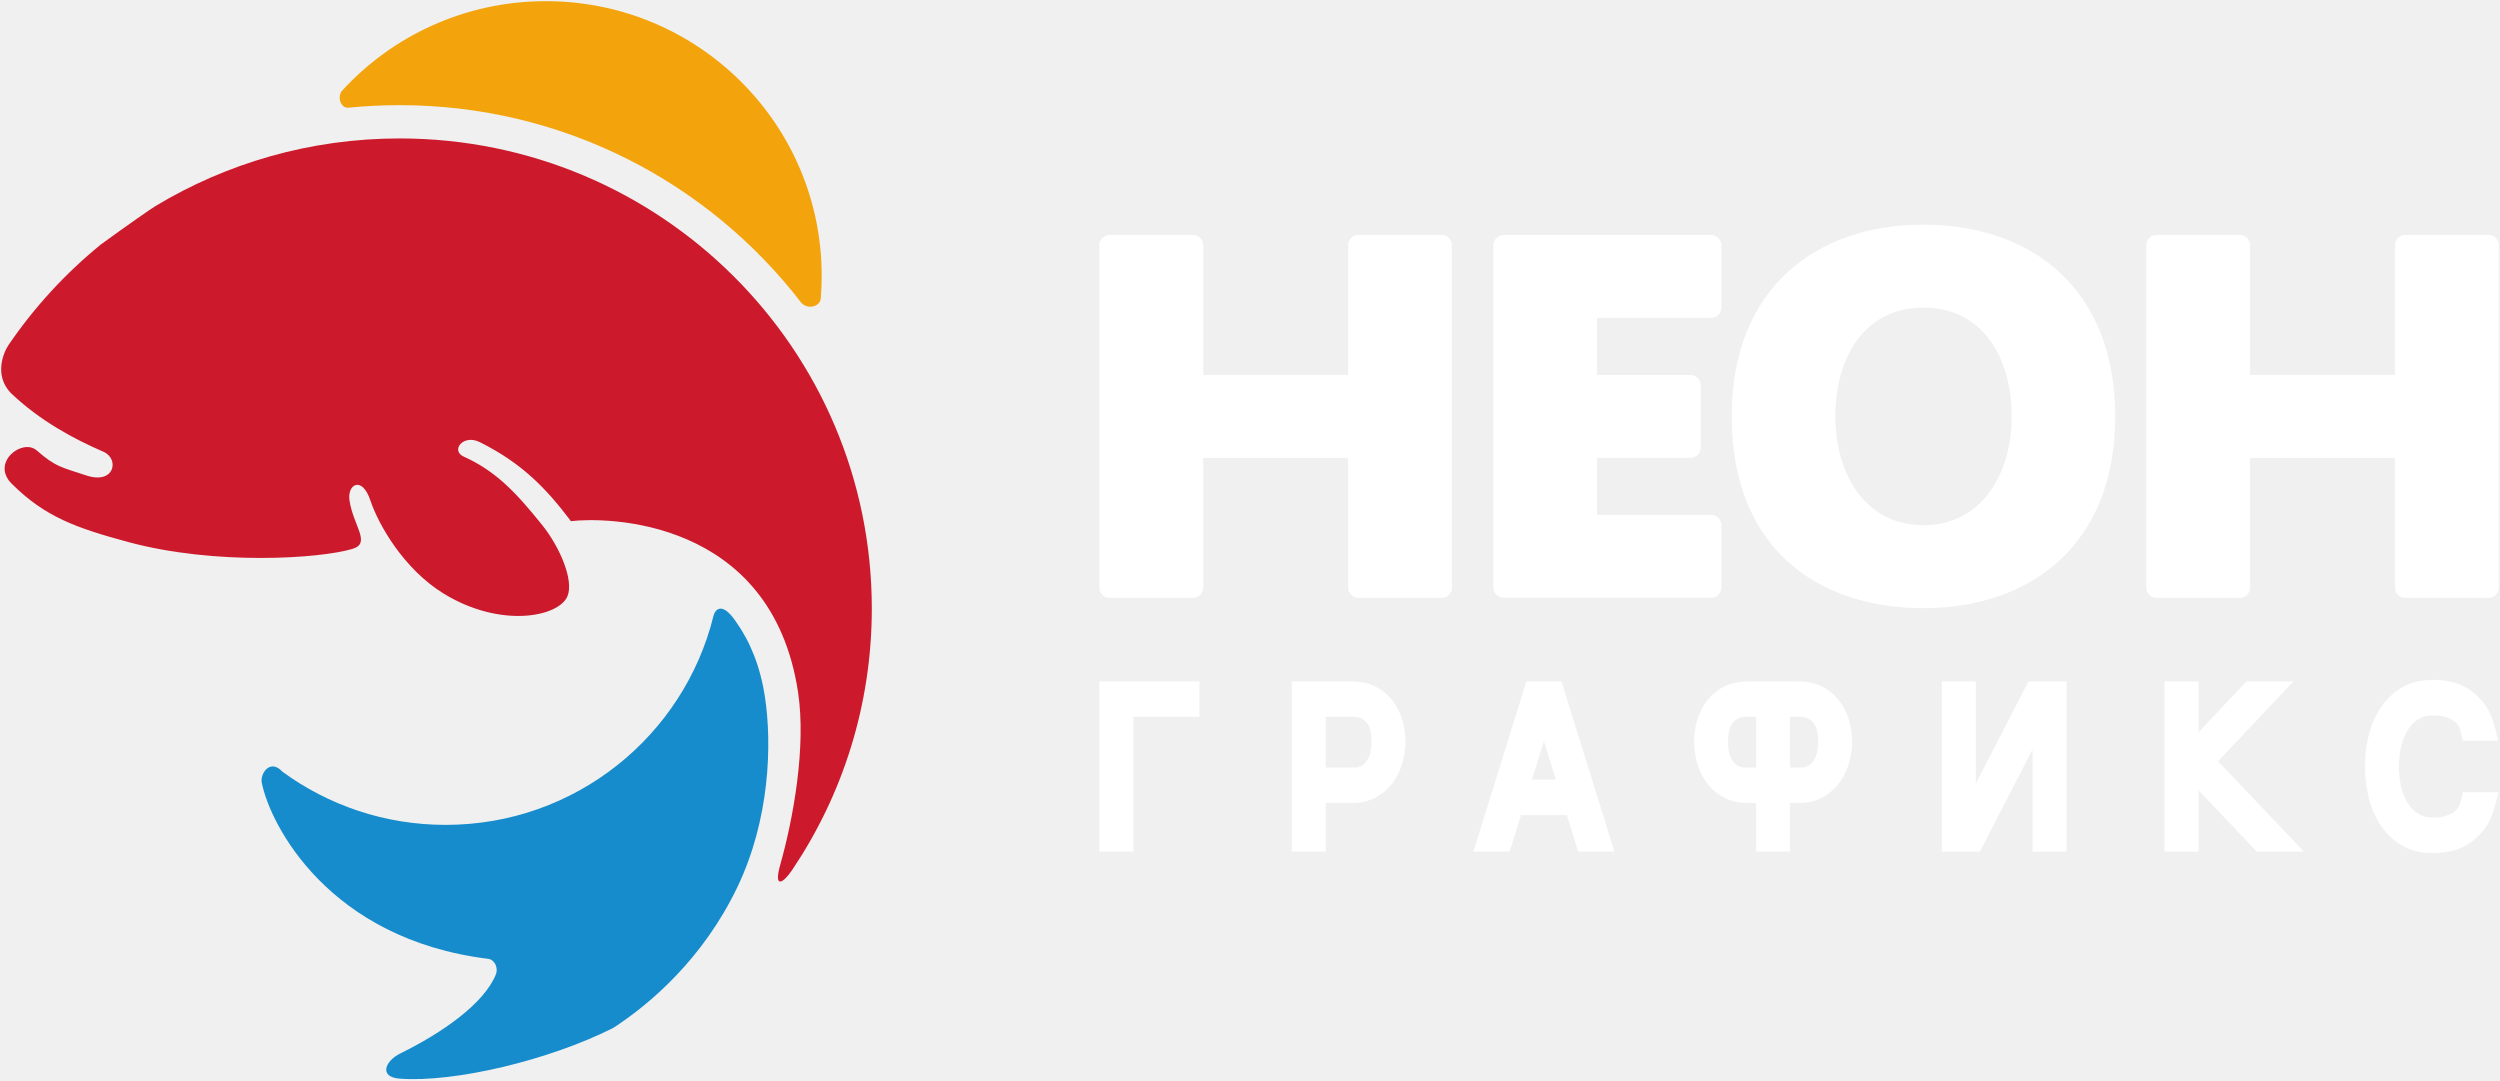
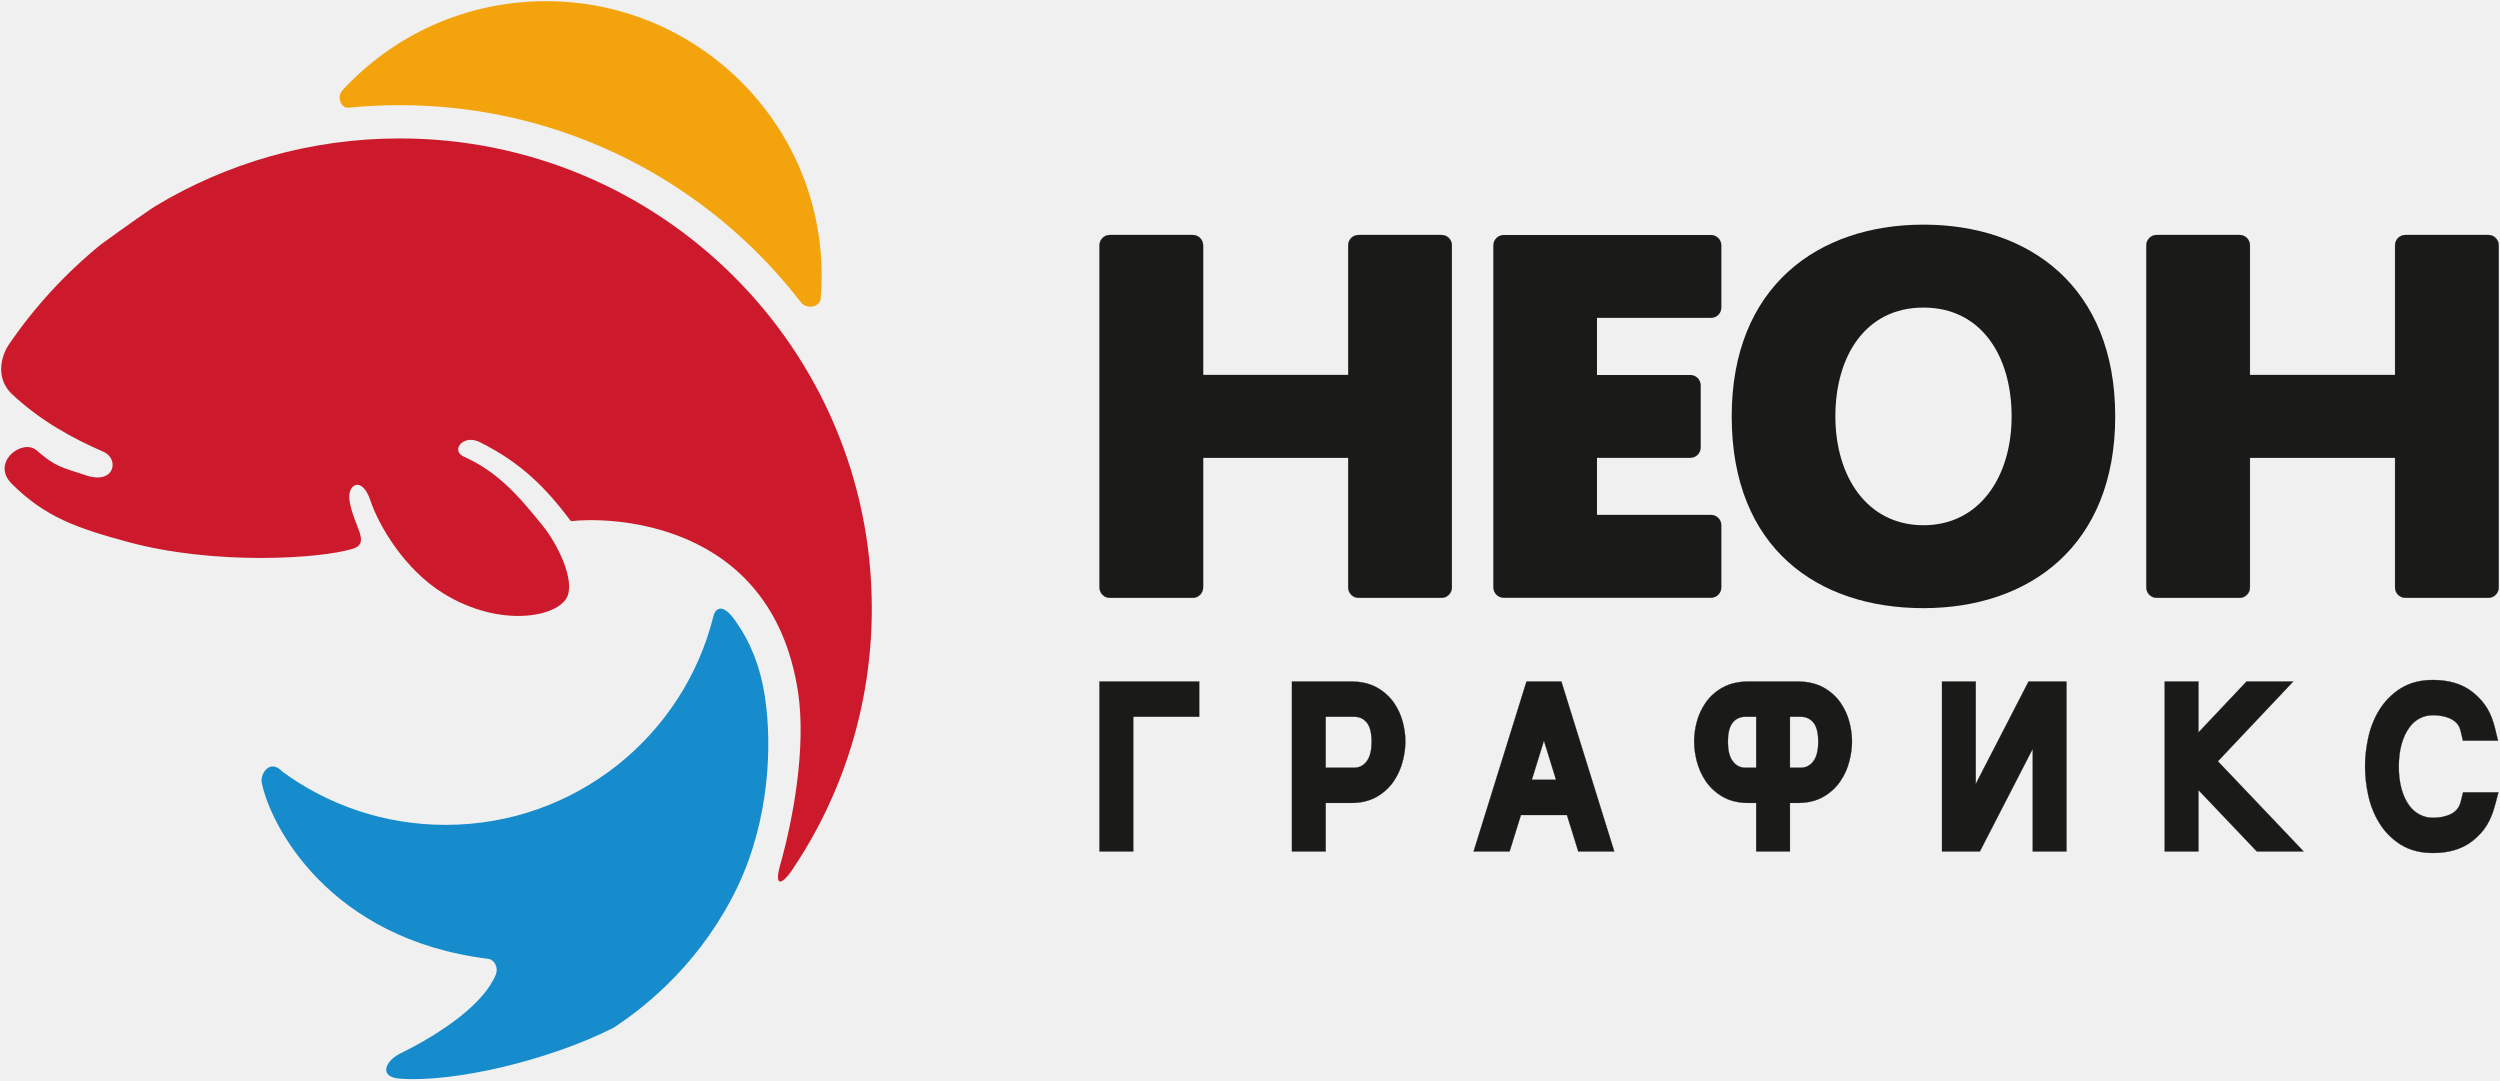
<svg xmlns="http://www.w3.org/2000/svg" version="1.1" width="2145.051" height="926.921" viewBox="0 0 2145.051 926.921">
  <g>
    <path transform="matrix(1,0,0,-1,1,925.9208)" d="M630.442 392.549C617.96 410.929 612.28 402.069 611.211 397.576 585.875 294.562 492.562 218.162 381.314 218.162 328.883 218.162 280.447 235.138 241.25 263.854 230.77 275.268 222.028 262.069 223.586 254.424 230.77 218.162 280.945 119.985 418.137 103.191 422.693 102.629 426.996 96.27 424.378 89.648 414.205 64.683 378.379 39.69 342.489 22.053 329.626 15.776 323.638 1.835 341.864 .431 388.488-3.166 470.224 16.156 525.273 43.993 556.914 64.593 602.225 103.227 631.747 164.889 659.466 222.846 661.523 287.098 655.345 327.798 651.413 354.077 642.608 375.446 630.442 392.549" fill="#168ccd" />
    <path transform="matrix(1,0,0,-1,1,925.9208)" d="M341.864 807.141C265.156 807.141 193.376 785.89 132.149 748.976 128.716 746.884 109.493 733.586 85.398 716.048 55.187 691.391 28.6 662.53 6.57 630.291 1.388 622.709-5.913 603.668 8.192 588.784 33.22 564.879 62.434 549.244 87.771 538.292 101.631 532.268 97.509 509.857 72.978 518.001 51.446 525.148 46.826 525.211 30.539 539.415 18.237 550.213-9.219 529.052 9.07 510.854 37.713 482.301 64.617 472.88 108.805 460.896 183.638 440.614 273.771 446.601 301.417 454.962 317.714 459.863 302.169 474.466 298.863 496.596 296.797 510.392 309.597 518.001 316.772 496.596 323.955 475.154 345.732 437.524 379.502 416.708 428.681 386.407 478.775 396.643 485.949 414.489 491.566 428.529 478.775 457.309 464.417 475.154 442.541 502.402 424.94 521.561 396.849 534.171 385.49 539.288 396.288 553.71 410.646 546.562 446.499 528.708 467.406 507.266 488.884 478.741 517.591 482.301 661.024 482.301 683.743 332.01 690.854 284.888 679.558 223.244 668.516 184.111 662.583 163.077 670.88 167.887 678.562 179.274 721.816 243.472 747.026 320.678 747.026 403.754 747.026 626.541 565.656 807.141 341.864 807.141" fill="#cc1a2c" />
    <path transform="matrix(1,0,0,-1,1,925.9208)" d="M298.047 833.511C312.469 834.951 327.071 835.694 341.864 835.694 482.199 835.694 606.972 769.385 686.243 666.489 691.108 660.248 702.594 662.25 703.219 669.895 703.781 676.29 704.025 682.813 704.025 689.335 704.025 819.443 598.112 924.921 467.406 924.921 398.289 924.921 336.057 895.426 292.803 848.43 287.748 842.877 291.435 832.859 298.047 833.511" fill="#f3a40d" />
-     <path transform="matrix(1,0,0,-1,1,925.9208)" d="M1901.983 272.731 1975.54 195.368 1935.391 195.366 1885.304 248.045V195.367H1876.8C1872.819 195.367 1868.839 195.367 1864.858 195.367H1856.354V341.157H1864.858C1868.839 341.157 1872.819 341.157 1876.8 341.157H1885.304V297.454L1926.582 341.158 1966.609 341.156Z" fill="#ffffff" fill-rule="evenodd" />
-     <path transform="matrix(1,0,0,-1,1,925.9208)" stroke-width=".216" stroke-linecap="butt" stroke-miterlimit="22.926" stroke-linejoin="miter" fill="none" stroke="#ffffff" d="M1901.983 272.731 1975.54 195.368 1935.391 195.366 1885.304 248.045V195.367H1876.8C1872.819 195.367 1868.839 195.367 1864.858 195.367H1856.354V341.157H1864.858C1868.839 341.157 1872.819 341.157 1876.8 341.157H1885.304V297.454L1926.582 341.158 1966.609 341.156Z" />
-     <path transform="matrix(1,0,0,-1,1,925.9208)" d="M1505.857 267.19V310.94H1496.778C1492.43 310.94 1488.99 309.577 1486.056 306.35 1482.27 302.185 1481.562 294.845 1481.562 289.505 1481.562 283.768 1482.398 276.664 1486.256 272.104 1489.091 268.754 1492.386 267.19 1496.778 267.19ZM1534.806 267.19H1543.886C1548.277 267.19 1551.572 268.754 1554.407 272.104 1558.265 276.664 1559.101 283.768 1559.101 289.505 1559.101 294.845 1558.394 302.185 1554.607 306.35 1551.673 309.577 1548.233 310.94 1543.886 310.94H1534.806ZM1534.806 236.974V195.367H1526.303C1522.322 195.367 1518.341 195.367 1514.361 195.367H1505.857V236.974H1499.232C1491.419 236.974 1483.63 238.438 1476.835 242.445 1471.045 245.861 1466.131 250.347 1462.391 255.939 1458.889 261.174 1456.366 266.906 1454.832 273.017 1453.463 278.473 1452.613 284.093 1452.613 289.726 1452.613 295.365 1453.426 300.961 1454.854 306.411 1456.414 312.359 1458.968 317.905 1462.466 322.962 1466.25 328.433 1471.206 332.76 1477.005 336.003 1483.79 339.798 1491.529 341.157 1499.232 341.157H1541.432C1549.135 341.157 1556.873 339.798 1563.659 336.003 1569.457 332.76 1574.413 328.433 1578.197 322.962 1581.696 317.905 1584.25 312.359 1585.81 306.411 1587.238 300.961 1588.05 295.365 1588.05 289.726 1588.05 284.093 1587.201 278.473 1585.831 273.017 1584.298 266.906 1581.774 261.174 1578.272 255.939 1574.532 250.347 1569.618 245.861 1563.828 242.445 1557.034 238.438 1549.244 236.974 1541.432 236.974Z" fill="#ffffff" fill-rule="evenodd" />
-     <path transform="matrix(1,0,0,-1,1,925.9208)" stroke-width=".216" stroke-linecap="butt" stroke-miterlimit="22.926" stroke-linejoin="miter" fill="none" stroke="#ffffff" d="M1505.857 267.19V310.94H1496.778C1492.43 310.94 1488.99 309.577 1486.056 306.35 1482.27 302.185 1481.562 294.845 1481.562 289.505 1481.562 283.768 1482.398 276.664 1486.256 272.104 1489.091 268.754 1492.386 267.19 1496.778 267.19ZM1534.806 267.19H1543.886C1548.277 267.19 1551.572 268.754 1554.407 272.104 1558.265 276.664 1559.101 283.768 1559.101 289.505 1559.101 294.845 1558.394 302.185 1554.607 306.35 1551.673 309.577 1548.233 310.94 1543.886 310.94H1534.806ZM1534.806 236.974V195.367H1526.303C1522.322 195.367 1518.341 195.367 1514.361 195.367H1505.857V236.974H1499.232C1491.419 236.974 1483.63 238.438 1476.835 242.445 1471.045 245.861 1466.131 250.347 1462.391 255.939 1458.889 261.174 1456.366 266.906 1454.832 273.017 1453.463 278.473 1452.613 284.093 1452.613 289.726 1452.613 295.365 1453.426 300.961 1454.854 306.411 1456.414 312.359 1458.968 317.905 1462.466 322.962 1466.25 328.433 1471.206 332.76 1477.005 336.003 1483.79 339.798 1491.529 341.157 1499.232 341.157H1541.432C1549.135 341.157 1556.873 339.798 1563.659 336.003 1569.457 332.76 1574.413 328.433 1578.197 322.962 1581.696 317.905 1584.25 312.359 1585.81 306.411 1587.238 300.961 1588.05 295.365 1588.05 289.726 1588.05 284.093 1587.201 278.473 1585.831 273.017 1584.298 266.906 1581.774 261.174 1578.272 255.939 1574.532 250.347 1569.618 245.861 1563.828 242.445 1557.034 238.438 1549.244 236.974 1541.432 236.974Z" />
-     <path transform="matrix(1,0,0,-1,1,925.9208)" d="M2112.385 246.057H2142.701L2139.846 235.36C2136.345 222.24 2131.468 213.227 2120.783 204.622 2111.02 196.759 2098.805 194.046 2086.497 194.046 2076.631 194.046 2066.928 196.074 2058.529 201.435 2051.135 206.154 2045.08 212.309 2040.485 219.781 2035.946 227.163 2032.832 235.212 2030.994 243.672 2029.23 251.79 2028.265 260.061 2028.265 268.372 2028.265 276.608 2029.246 284.809 2030.994 292.853 2032.832 301.312 2035.946 309.362 2040.485 316.744 2045.08 324.215 2051.136 330.372 2058.53 335.09 2066.929 340.45 2076.631 342.478 2086.497 342.478 2098.805 342.478 2111.02 339.766 2120.783 331.903 2131.356 323.388 2136.568 314.183 2139.776 300.98L2142.329 290.468H2112.254L2110.694 296.996C2109.955 300.091 2109.407 302.594 2107.273 305.013 2105.882 306.59 2104.262 307.861 2102.402 308.843 2100.177 310.017 2097.781 310.823 2095.326 311.355 2092.425 311.984 2089.463 312.262 2086.497 312.262 2082.571 312.262 2078.875 311.435 2075.374 309.66 2071.72 307.808 2068.766 305.099 2066.333 301.825 2063.257 297.685 2061.174 292.821 2059.735 287.893 2057.876 281.528 2057.215 274.765 2057.215 268.153 2057.215 261.541 2057.876 254.778 2059.735 248.413 2061.157 243.546 2063.221 238.71 2066.292 234.644 2068.75 231.39 2071.725 228.715 2075.372 226.868 2078.875 225.094 2082.569 224.263 2086.497 224.263 2089.461 224.263 2092.424 224.539 2095.323 225.169 2097.778 225.702 2100.176 226.507 2102.401 227.682 2104.247 228.656 2105.834 229.94 2107.19 231.525 2109.378 234.081 2109.945 236.397 2110.763 239.636Z" fill="#ffffff" fill-rule="evenodd" />
-     <path transform="matrix(1,0,0,-1,1,925.9208)" stroke-width=".216" stroke-linecap="butt" stroke-miterlimit="22.926" stroke-linejoin="miter" fill="none" stroke="#ffffff" d="M2112.385 246.057H2142.701L2139.846 235.36C2136.345 222.24 2131.468 213.227 2120.783 204.622 2111.02 196.759 2098.805 194.046 2086.497 194.046 2076.631 194.046 2066.928 196.074 2058.529 201.435 2051.135 206.154 2045.08 212.309 2040.485 219.781 2035.946 227.163 2032.832 235.212 2030.994 243.672 2029.23 251.79 2028.265 260.061 2028.265 268.372 2028.265 276.608 2029.246 284.809 2030.994 292.853 2032.832 301.312 2035.946 309.362 2040.485 316.744 2045.08 324.215 2051.136 330.372 2058.53 335.09 2066.929 340.45 2076.631 342.478 2086.497 342.478 2098.805 342.478 2111.02 339.766 2120.783 331.903 2131.356 323.388 2136.568 314.183 2139.776 300.98L2142.329 290.468H2112.254L2110.694 296.996C2109.955 300.091 2109.407 302.594 2107.273 305.013 2105.882 306.59 2104.262 307.861 2102.402 308.843 2100.177 310.017 2097.781 310.823 2095.326 311.355 2092.425 311.984 2089.463 312.262 2086.497 312.262 2082.571 312.262 2078.875 311.435 2075.374 309.66 2071.72 307.808 2068.766 305.099 2066.333 301.825 2063.257 297.685 2061.174 292.821 2059.735 287.893 2057.876 281.528 2057.215 274.765 2057.215 268.153 2057.215 261.541 2057.876 254.778 2059.735 248.413 2061.157 243.546 2063.221 238.71 2066.292 234.644 2068.75 231.39 2071.725 228.715 2075.372 226.868 2078.875 225.094 2082.569 224.263 2086.497 224.263 2089.461 224.263 2092.424 224.539 2095.323 225.169 2097.778 225.702 2100.176 226.507 2102.401 227.682 2104.247 228.656 2105.834 229.94 2107.19 231.525 2109.378 234.081 2109.945 236.397 2110.763 239.636Z" />
-     <path transform="matrix(1,0,0,-1,1,925.9208)" d="M1743.135 283.477 1697.762 195.367H1692.576C1686.31 195.367 1680.043 195.367 1673.776 195.367H1665.272V341.157H1673.776C1677.756 341.157 1681.737 341.157 1685.718 341.157H1694.222V253.232L1739.551 341.157H1744.734C1751.016 341.157 1757.298 341.157 1763.581 341.157H1772.084V195.367H1763.581C1759.6 195.367 1755.619 195.367 1751.639 195.367H1743.135Z" fill="#ffffff" fill-rule="evenodd" />
-     <path transform="matrix(1,0,0,-1,1,925.9208)" stroke-width=".216" stroke-linecap="butt" stroke-miterlimit="22.926" stroke-linejoin="miter" fill="none" stroke="#ffffff" d="M1743.135 283.477 1697.762 195.367H1692.576C1686.31 195.367 1680.043 195.367 1673.776 195.367H1665.272V341.157H1673.776C1677.756 341.157 1681.737 341.157 1685.718 341.157H1694.222V253.232L1739.551 341.157H1744.734C1751.016 341.157 1757.298 341.157 1763.581 341.157H1772.084V195.367H1763.581C1759.6 195.367 1755.619 195.367 1751.639 195.367H1743.135Z" />
-     <path transform="matrix(1,0,0,-1,1,925.9208)" d="M1313.336 256.844H1334.112L1323.723 290.44ZM1343.472 226.628H1303.975L1294.249 195.367H1263.392L1308.762 341.157H1315.021C1320.823 341.157 1326.625 341.157 1332.427 341.157H1338.686L1384.056 195.367H1353.199Z" fill="#ffffff" fill-rule="evenodd" />
-     <path transform="matrix(1,0,0,-1,1,925.9208)" stroke-width=".216" stroke-linecap="butt" stroke-miterlimit="22.926" stroke-linejoin="miter" fill="none" stroke="#ffffff" d="M1313.336 256.844H1334.112L1323.723 290.44ZM1343.472 226.628H1303.975L1294.249 195.367H1263.392L1308.762 341.157H1315.021C1320.823 341.157 1326.625 341.157 1332.427 341.157H1338.686L1384.056 195.367H1353.199Z" />
-     <path transform="matrix(1,0,0,-1,1,925.9208)" d="M1136.462 267.19H1160.672C1165.065 267.19 1168.358 268.753 1171.194 272.104 1175.052 276.664 1175.887 283.768 1175.887 289.505 1175.887 294.845 1175.18 302.185 1171.394 306.35 1168.46 309.577 1165.02 310.941 1160.672 310.941H1136.462ZM1136.462 236.974V195.367H1127.958C1123.978 195.367 1119.997 195.367 1116.016 195.367H1107.513V341.157H1158.219C1165.921 341.157 1173.66 339.799 1180.445 336.004 1186.244 332.76 1191.2 328.433 1194.984 322.962 1198.483 317.905 1201.037 312.36 1202.596 306.412 1204.024 300.962 1204.837 295.365 1204.837 289.726 1204.837 284.093 1203.987 278.473 1202.618 273.017 1201.084 266.907 1198.561 261.175 1195.059 255.939 1191.319 250.347 1186.405 245.861 1180.615 242.446 1173.82 238.438 1166.031 236.974 1158.219 236.974Z" fill="#ffffff" fill-rule="evenodd" />
-     <path transform="matrix(1,0,0,-1,1,925.9208)" stroke-width=".216" stroke-linecap="butt" stroke-miterlimit="22.926" stroke-linejoin="miter" fill="none" stroke="#ffffff" d="M1136.462 267.19H1160.672C1165.065 267.19 1168.358 268.753 1171.194 272.104 1175.052 276.664 1175.887 283.768 1175.887 289.505 1175.887 294.845 1175.18 302.185 1171.394 306.35 1168.46 309.577 1165.02 310.941 1160.672 310.941H1136.462ZM1136.462 236.974V195.367H1127.958C1123.978 195.367 1119.997 195.367 1116.016 195.367H1107.513V341.157H1158.219C1165.921 341.157 1173.66 339.799 1180.445 336.004 1186.244 332.76 1191.2 328.433 1194.984 322.962 1198.483 317.905 1201.037 312.36 1202.596 306.412 1204.024 300.962 1204.837 295.365 1204.837 289.726 1204.837 284.093 1203.987 278.473 1202.618 273.017 1201.084 266.907 1198.561 261.175 1195.059 255.939 1191.319 250.347 1186.405 245.861 1180.615 242.446 1173.82 238.438 1166.031 236.974 1158.219 236.974Z" />
-     <path transform="matrix(1,0,0,-1,1,925.9208)" d="M971.342 310.941V195.367H962.838C958.857 195.367 954.877 195.367 950.896 195.367H942.392V341.157H1027.939V332.653C1027.939 328.251 1027.939 323.848 1027.939 319.445V310.941Z" fill="#ffffff" fill-rule="evenodd" />
-     <path transform="matrix(1,0,0,-1,1,925.9208)" stroke-width=".216" stroke-linecap="butt" stroke-miterlimit="22.926" stroke-linejoin="miter" fill="none" stroke="#ffffff" d="M971.342 310.941V195.367H962.838C958.857 195.367 954.877 195.367 950.896 195.367H942.392V341.157H1027.939V332.653C1027.939 328.251 1027.939 323.848 1027.939 319.445V310.941Z" />
-     <path transform="matrix(1,0,0,-1,1,925.9208)" d="M1484.838 568.67V568.67C1484.838 679.809 1558.556 733.173 1649.369 733.173 1740.244 733.173 1813.899 679.837 1813.899 568.67 1813.899 457.485 1740.244 404.121 1649.369 404.121 1558.556 404.121 1484.838 455.519 1484.838 568.67ZM1573.784 568.67V568.67C1573.784 620.195 1599.501 662.018 1649.369 662.018 1699.182 662.018 1725.016 620.195 1725.016 568.67 1725.016 517.09 1697.678 475.267 1649.369 475.267 1600.996 475.267 1573.784 517.09 1573.784 568.67" fill="#ffffff" fill-rule="evenodd" />
-     <path transform="matrix(1,0,0,-1,1,925.9208)" d="M1369.25 484.162V484.162H1467.119C1471.984 484.162 1475.978 480.167 1475.978 475.267V421.903C1475.978 417.002 1471.984 412.98 1467.119 412.98H1289.236C1284.299 412.98 1280.304 417.002 1280.304 421.903V715.382C1280.304 720.31 1284.299 724.305 1289.236 724.305H1467.119C1471.984 724.305 1475.978 720.31 1475.978 715.382V662.018C1475.978 657.118 1471.984 653.159 1467.119 653.159H1369.25V604.188H1449.328C1454.256 604.188 1458.251 600.221 1458.251 595.329V541.965C1458.251 537.064 1454.256 533.07 1449.328 533.07H1369.25Z" fill="#ffffff" fill-rule="evenodd" />
-     <path transform="matrix(1,0,0,-1,1,925.9208)" d="M1022.407 412.98H951.252C946.387 412.98 942.392 417.002 942.392 421.903V715.382C942.392 720.31 946.387 724.305 951.252 724.305H1022.416C1027.281 724.305 1031.275 720.31 1031.275 715.382V604.188H1155.794V715.382C1155.794 720.31 1159.789 724.305 1164.717 724.305H1235.872C1240.737 724.305 1244.731 720.31 1244.731 715.382V421.903C1244.731 417.002 1240.737 412.98 1235.872 412.98H1164.653C1159.789 412.98 1155.794 417.002 1155.794 421.903V533.07H1031.275V421.903C1031.275 417.002 1027.281 412.98 1022.416 412.98Z" fill="#ffffff" fill-rule="evenodd" />
-     <path transform="matrix(1,0,0,-1,1,925.9208)" stroke-width=".216" stroke-linecap="butt" stroke-miterlimit="22.926" stroke-linejoin="miter" fill="none" stroke="#ffffff" d="M1022.407 412.98H951.252C946.387 412.98 942.392 417.002 942.392 421.903V715.382C942.392 720.31 946.387 724.305 951.252 724.305H1022.416C1027.281 724.305 1031.275 720.31 1031.275 715.382V604.188H1155.794V715.382C1155.794 720.31 1159.789 724.305 1164.717 724.305H1235.872C1240.737 724.305 1244.731 720.31 1244.731 715.382V421.903C1244.731 417.002 1240.737 412.98 1235.872 412.98H1164.653C1159.789 412.98 1155.794 417.002 1155.794 421.903V533.07H1031.275V421.903C1031.275 417.002 1027.281 412.98 1022.416 412.98Z" />
-     <path transform="matrix(1,0,0,-1,1,925.9208)" d="M1920.618 412.98H1849.463C1844.599 412.98 1840.604 417.002 1840.604 421.903V715.382C1840.604 720.31 1844.599 724.305 1849.463 724.305H1920.628C1925.492 724.305 1929.487 720.31 1929.487 715.382V604.188H2054.006V715.382C2054.006 720.31 2058.001 724.305 2062.929 724.305H2134.084C2138.948 724.305 2142.943 720.31 2142.943 715.382V421.903C2142.943 417.002 2138.948 412.98 2134.084 412.98H2062.865C2058.001 412.98 2054.006 417.002 2054.006 421.903V533.07H1929.487V421.903C1929.487 417.002 1925.492 412.98 1920.628 412.98Z" fill="#ffffff" fill-rule="evenodd" />
-     <path transform="matrix(1,0,0,-1,1,925.9208)" stroke-width=".216" stroke-linecap="butt" stroke-miterlimit="22.926" stroke-linejoin="miter" fill="none" stroke="#ffffff" d="M1920.618 412.98H1849.463C1844.599 412.98 1840.604 417.002 1840.604 421.903V715.382C1840.604 720.31 1844.599 724.305 1849.463 724.305H1920.628C1925.492 724.305 1929.487 720.31 1929.487 715.382V604.188H2054.006V715.382C2054.006 720.31 2058.001 724.305 2062.929 724.305H2134.084C2138.948 724.305 2142.943 720.31 2142.943 715.382V421.903C2142.943 417.002 2138.948 412.98 2134.084 412.98H2062.865C2058.001 412.98 2054.006 417.002 2054.006 421.903V533.07H1929.487V421.903C1929.487 417.002 1925.492 412.98 1920.628 412.98Z" />
+     <path transform="matrix(1,0,0,-1,1,925.9208)" d="M1901.983 272.731 1975.54 195.368 1935.391 195.366 1885.304 248.045V195.367H1876.8C1872.819 195.367 1868.839 195.367 1864.858 195.367H1856.354V341.157H1864.858C1868.839 341.157 1872.819 341.157 1876.8 341.157H1885.304V297.454L1926.582 341.158 1966.609 341.156Z" fill="#1a1a18" fill-rule="evenodd" />
+     <path transform="matrix(1,0,0,-1,1,925.9208)" stroke-width=".216" stroke-linecap="butt" stroke-miterlimit="22.926" stroke-linejoin="miter" fill="none" stroke="#1a1a18" d="M1901.983 272.731 1975.54 195.368 1935.391 195.366 1885.304 248.045V195.367H1876.8C1872.819 195.367 1868.839 195.367 1864.858 195.367H1856.354V341.157H1864.858C1868.839 341.157 1872.819 341.157 1876.8 341.157H1885.304V297.454L1926.582 341.158 1966.609 341.156Z" />
+     <path transform="matrix(1,0,0,-1,1,925.9208)" d="M1505.857 267.19V310.94H1496.778C1492.43 310.94 1488.99 309.577 1486.056 306.35 1482.27 302.185 1481.562 294.845 1481.562 289.505 1481.562 283.768 1482.398 276.664 1486.256 272.104 1489.091 268.754 1492.386 267.19 1496.778 267.19ZM1534.806 267.19H1543.886C1548.277 267.19 1551.572 268.754 1554.407 272.104 1558.265 276.664 1559.101 283.768 1559.101 289.505 1559.101 294.845 1558.394 302.185 1554.607 306.35 1551.673 309.577 1548.233 310.94 1543.886 310.94H1534.806ZM1534.806 236.974V195.367H1526.303C1522.322 195.367 1518.341 195.367 1514.361 195.367H1505.857V236.974H1499.232C1491.419 236.974 1483.63 238.438 1476.835 242.445 1471.045 245.861 1466.131 250.347 1462.391 255.939 1458.889 261.174 1456.366 266.906 1454.832 273.017 1453.463 278.473 1452.613 284.093 1452.613 289.726 1452.613 295.365 1453.426 300.961 1454.854 306.411 1456.414 312.359 1458.968 317.905 1462.466 322.962 1466.25 328.433 1471.206 332.76 1477.005 336.003 1483.79 339.798 1491.529 341.157 1499.232 341.157H1541.432C1549.135 341.157 1556.873 339.798 1563.659 336.003 1569.457 332.76 1574.413 328.433 1578.197 322.962 1581.696 317.905 1584.25 312.359 1585.81 306.411 1587.238 300.961 1588.05 295.365 1588.05 289.726 1588.05 284.093 1587.201 278.473 1585.831 273.017 1584.298 266.906 1581.774 261.174 1578.272 255.939 1574.532 250.347 1569.618 245.861 1563.828 242.445 1557.034 238.438 1549.244 236.974 1541.432 236.974Z" fill="#1a1a18" fill-rule="evenodd" />
+     <path transform="matrix(1,0,0,-1,1,925.9208)" stroke-width=".216" stroke-linecap="butt" stroke-miterlimit="22.926" stroke-linejoin="miter" fill="none" stroke="#1a1a18" d="M1505.857 267.19V310.94H1496.778C1492.43 310.94 1488.99 309.577 1486.056 306.35 1482.27 302.185 1481.562 294.845 1481.562 289.505 1481.562 283.768 1482.398 276.664 1486.256 272.104 1489.091 268.754 1492.386 267.19 1496.778 267.19ZM1534.806 267.19H1543.886C1548.277 267.19 1551.572 268.754 1554.407 272.104 1558.265 276.664 1559.101 283.768 1559.101 289.505 1559.101 294.845 1558.394 302.185 1554.607 306.35 1551.673 309.577 1548.233 310.94 1543.886 310.94H1534.806ZM1534.806 236.974V195.367H1526.303C1522.322 195.367 1518.341 195.367 1514.361 195.367H1505.857V236.974H1499.232C1491.419 236.974 1483.63 238.438 1476.835 242.445 1471.045 245.861 1466.131 250.347 1462.391 255.939 1458.889 261.174 1456.366 266.906 1454.832 273.017 1453.463 278.473 1452.613 284.093 1452.613 289.726 1452.613 295.365 1453.426 300.961 1454.854 306.411 1456.414 312.359 1458.968 317.905 1462.466 322.962 1466.25 328.433 1471.206 332.76 1477.005 336.003 1483.79 339.798 1491.529 341.157 1499.232 341.157H1541.432C1549.135 341.157 1556.873 339.798 1563.659 336.003 1569.457 332.76 1574.413 328.433 1578.197 322.962 1581.696 317.905 1584.25 312.359 1585.81 306.411 1587.238 300.961 1588.05 295.365 1588.05 289.726 1588.05 284.093 1587.201 278.473 1585.831 273.017 1584.298 266.906 1581.774 261.174 1578.272 255.939 1574.532 250.347 1569.618 245.861 1563.828 242.445 1557.034 238.438 1549.244 236.974 1541.432 236.974Z" />
+     <path transform="matrix(1,0,0,-1,1,925.9208)" d="M2112.385 246.057H2142.701L2139.846 235.36C2136.345 222.24 2131.468 213.227 2120.783 204.622 2111.02 196.759 2098.805 194.046 2086.497 194.046 2076.631 194.046 2066.928 196.074 2058.529 201.435 2051.135 206.154 2045.08 212.309 2040.485 219.781 2035.946 227.163 2032.832 235.212 2030.994 243.672 2029.23 251.79 2028.265 260.061 2028.265 268.372 2028.265 276.608 2029.246 284.809 2030.994 292.853 2032.832 301.312 2035.946 309.362 2040.485 316.744 2045.08 324.215 2051.136 330.372 2058.53 335.09 2066.929 340.45 2076.631 342.478 2086.497 342.478 2098.805 342.478 2111.02 339.766 2120.783 331.903 2131.356 323.388 2136.568 314.183 2139.776 300.98L2142.329 290.468H2112.254L2110.694 296.996C2109.955 300.091 2109.407 302.594 2107.273 305.013 2105.882 306.59 2104.262 307.861 2102.402 308.843 2100.177 310.017 2097.781 310.823 2095.326 311.355 2092.425 311.984 2089.463 312.262 2086.497 312.262 2082.571 312.262 2078.875 311.435 2075.374 309.66 2071.72 307.808 2068.766 305.099 2066.333 301.825 2063.257 297.685 2061.174 292.821 2059.735 287.893 2057.876 281.528 2057.215 274.765 2057.215 268.153 2057.215 261.541 2057.876 254.778 2059.735 248.413 2061.157 243.546 2063.221 238.71 2066.292 234.644 2068.75 231.39 2071.725 228.715 2075.372 226.868 2078.875 225.094 2082.569 224.263 2086.497 224.263 2089.461 224.263 2092.424 224.539 2095.323 225.169 2097.778 225.702 2100.176 226.507 2102.401 227.682 2104.247 228.656 2105.834 229.94 2107.19 231.525 2109.378 234.081 2109.945 236.397 2110.763 239.636Z" fill="#1a1a18" fill-rule="evenodd" />
+     <path transform="matrix(1,0,0,-1,1,925.9208)" stroke-width=".216" stroke-linecap="butt" stroke-miterlimit="22.926" stroke-linejoin="miter" fill="none" stroke="#1a1a18" d="M2112.385 246.057H2142.701L2139.846 235.36C2136.345 222.24 2131.468 213.227 2120.783 204.622 2111.02 196.759 2098.805 194.046 2086.497 194.046 2076.631 194.046 2066.928 196.074 2058.529 201.435 2051.135 206.154 2045.08 212.309 2040.485 219.781 2035.946 227.163 2032.832 235.212 2030.994 243.672 2029.23 251.79 2028.265 260.061 2028.265 268.372 2028.265 276.608 2029.246 284.809 2030.994 292.853 2032.832 301.312 2035.946 309.362 2040.485 316.744 2045.08 324.215 2051.136 330.372 2058.53 335.09 2066.929 340.45 2076.631 342.478 2086.497 342.478 2098.805 342.478 2111.02 339.766 2120.783 331.903 2131.356 323.388 2136.568 314.183 2139.776 300.98L2142.329 290.468H2112.254L2110.694 296.996C2109.955 300.091 2109.407 302.594 2107.273 305.013 2105.882 306.59 2104.262 307.861 2102.402 308.843 2100.177 310.017 2097.781 310.823 2095.326 311.355 2092.425 311.984 2089.463 312.262 2086.497 312.262 2082.571 312.262 2078.875 311.435 2075.374 309.66 2071.72 307.808 2068.766 305.099 2066.333 301.825 2063.257 297.685 2061.174 292.821 2059.735 287.893 2057.876 281.528 2057.215 274.765 2057.215 268.153 2057.215 261.541 2057.876 254.778 2059.735 248.413 2061.157 243.546 2063.221 238.71 2066.292 234.644 2068.75 231.39 2071.725 228.715 2075.372 226.868 2078.875 225.094 2082.569 224.263 2086.497 224.263 2089.461 224.263 2092.424 224.539 2095.323 225.169 2097.778 225.702 2100.176 226.507 2102.401 227.682 2104.247 228.656 2105.834 229.94 2107.19 231.525 2109.378 234.081 2109.945 236.397 2110.763 239.636Z" />
+     <path transform="matrix(1,0,0,-1,1,925.9208)" d="M1743.135 283.477 1697.762 195.367H1692.576C1686.31 195.367 1680.043 195.367 1673.776 195.367H1665.272V341.157H1673.776C1677.756 341.157 1681.737 341.157 1685.718 341.157H1694.222V253.232L1739.551 341.157H1744.734C1751.016 341.157 1757.298 341.157 1763.581 341.157H1772.084V195.367H1763.581C1759.6 195.367 1755.619 195.367 1751.639 195.367H1743.135Z" fill="#1a1a18" fill-rule="evenodd" />
+     <path transform="matrix(1,0,0,-1,1,925.9208)" stroke-width=".216" stroke-linecap="butt" stroke-miterlimit="22.926" stroke-linejoin="miter" fill="none" stroke="#1a1a18" d="M1743.135 283.477 1697.762 195.367H1692.576C1686.31 195.367 1680.043 195.367 1673.776 195.367H1665.272V341.157H1673.776C1677.756 341.157 1681.737 341.157 1685.718 341.157H1694.222V253.232L1739.551 341.157H1744.734C1751.016 341.157 1757.298 341.157 1763.581 341.157H1772.084V195.367H1763.581C1759.6 195.367 1755.619 195.367 1751.639 195.367H1743.135Z" />
+     <path transform="matrix(1,0,0,-1,1,925.9208)" d="M1313.336 256.844H1334.112L1323.723 290.44ZM1343.472 226.628H1303.975L1294.249 195.367H1263.392L1308.762 341.157H1315.021C1320.823 341.157 1326.625 341.157 1332.427 341.157H1338.686L1384.056 195.367H1353.199Z" fill="#1a1a18" fill-rule="evenodd" />
+     <path transform="matrix(1,0,0,-1,1,925.9208)" stroke-width=".216" stroke-linecap="butt" stroke-miterlimit="22.926" stroke-linejoin="miter" fill="none" stroke="#1a1a18" d="M1313.336 256.844H1334.112L1323.723 290.44ZM1343.472 226.628H1303.975L1294.249 195.367H1263.392L1308.762 341.157H1315.021C1320.823 341.157 1326.625 341.157 1332.427 341.157H1338.686L1384.056 195.367H1353.199Z" />
+     <path transform="matrix(1,0,0,-1,1,925.9208)" d="M1136.462 267.19H1160.672C1165.065 267.19 1168.358 268.753 1171.194 272.104 1175.052 276.664 1175.887 283.768 1175.887 289.505 1175.887 294.845 1175.18 302.185 1171.394 306.35 1168.46 309.577 1165.02 310.941 1160.672 310.941H1136.462ZM1136.462 236.974V195.367H1127.958C1123.978 195.367 1119.997 195.367 1116.016 195.367H1107.513V341.157H1158.219C1165.921 341.157 1173.66 339.799 1180.445 336.004 1186.244 332.76 1191.2 328.433 1194.984 322.962 1198.483 317.905 1201.037 312.36 1202.596 306.412 1204.024 300.962 1204.837 295.365 1204.837 289.726 1204.837 284.093 1203.987 278.473 1202.618 273.017 1201.084 266.907 1198.561 261.175 1195.059 255.939 1191.319 250.347 1186.405 245.861 1180.615 242.446 1173.82 238.438 1166.031 236.974 1158.219 236.974Z" fill="#1a1a18" fill-rule="evenodd" />
+     <path transform="matrix(1,0,0,-1,1,925.9208)" stroke-width=".216" stroke-linecap="butt" stroke-miterlimit="22.926" stroke-linejoin="miter" fill="none" stroke="#1a1a18" d="M1136.462 267.19H1160.672C1165.065 267.19 1168.358 268.753 1171.194 272.104 1175.052 276.664 1175.887 283.768 1175.887 289.505 1175.887 294.845 1175.18 302.185 1171.394 306.35 1168.46 309.577 1165.02 310.941 1160.672 310.941H1136.462ZM1136.462 236.974V195.367H1127.958C1123.978 195.367 1119.997 195.367 1116.016 195.367H1107.513V341.157H1158.219C1165.921 341.157 1173.66 339.799 1180.445 336.004 1186.244 332.76 1191.2 328.433 1194.984 322.962 1198.483 317.905 1201.037 312.36 1202.596 306.412 1204.024 300.962 1204.837 295.365 1204.837 289.726 1204.837 284.093 1203.987 278.473 1202.618 273.017 1201.084 266.907 1198.561 261.175 1195.059 255.939 1191.319 250.347 1186.405 245.861 1180.615 242.446 1173.82 238.438 1166.031 236.974 1158.219 236.974Z" />
+     <path transform="matrix(1,0,0,-1,1,925.9208)" d="M971.342 310.941V195.367H962.838C958.857 195.367 954.877 195.367 950.896 195.367H942.392V341.157H1027.939V332.653C1027.939 328.251 1027.939 323.848 1027.939 319.445V310.941Z" fill="#1a1a18" fill-rule="evenodd" />
+     <path transform="matrix(1,0,0,-1,1,925.9208)" stroke-width=".216" stroke-linecap="butt" stroke-miterlimit="22.926" stroke-linejoin="miter" fill="none" stroke="#1a1a18" d="M971.342 310.941V195.367H962.838C958.857 195.367 954.877 195.367 950.896 195.367H942.392V341.157H1027.939V332.653C1027.939 328.251 1027.939 323.848 1027.939 319.445V310.941Z" />
+     <path transform="matrix(1,0,0,-1,1,925.9208)" d="M1484.838 568.67V568.67C1484.838 679.809 1558.556 733.173 1649.369 733.173 1740.244 733.173 1813.899 679.837 1813.899 568.67 1813.899 457.485 1740.244 404.121 1649.369 404.121 1558.556 404.121 1484.838 455.519 1484.838 568.67ZM1573.784 568.67V568.67C1573.784 620.195 1599.501 662.018 1649.369 662.018 1699.182 662.018 1725.016 620.195 1725.016 568.67 1725.016 517.09 1697.678 475.267 1649.369 475.267 1600.996 475.267 1573.784 517.09 1573.784 568.67" fill="#1a1a18" fill-rule="evenodd" />
+     <path transform="matrix(1,0,0,-1,1,925.9208)" d="M1369.25 484.162V484.162H1467.119C1471.984 484.162 1475.978 480.167 1475.978 475.267V421.903C1475.978 417.002 1471.984 412.98 1467.119 412.98H1289.236C1284.299 412.98 1280.304 417.002 1280.304 421.903V715.382C1280.304 720.31 1284.299 724.305 1289.236 724.305H1467.119C1471.984 724.305 1475.978 720.31 1475.978 715.382V662.018C1475.978 657.118 1471.984 653.159 1467.119 653.159H1369.25V604.188H1449.328C1454.256 604.188 1458.251 600.221 1458.251 595.329V541.965C1458.251 537.064 1454.256 533.07 1449.328 533.07H1369.25Z" fill="#1a1a18" fill-rule="evenodd" />
+     <path transform="matrix(1,0,0,-1,1,925.9208)" d="M1022.407 412.98H951.252C946.387 412.98 942.392 417.002 942.392 421.903V715.382C942.392 720.31 946.387 724.305 951.252 724.305H1022.416C1027.281 724.305 1031.275 720.31 1031.275 715.382V604.188H1155.794V715.382C1155.794 720.31 1159.789 724.305 1164.717 724.305H1235.872C1240.737 724.305 1244.731 720.31 1244.731 715.382V421.903C1244.731 417.002 1240.737 412.98 1235.872 412.98H1164.653C1159.789 412.98 1155.794 417.002 1155.794 421.903V533.07H1031.275V421.903C1031.275 417.002 1027.281 412.98 1022.416 412.98Z" fill="#1a1a18" fill-rule="evenodd" />
+     <path transform="matrix(1,0,0,-1,1,925.9208)" stroke-width=".216" stroke-linecap="butt" stroke-miterlimit="22.926" stroke-linejoin="miter" fill="none" stroke="#1a1a18" d="M1022.407 412.98H951.252C946.387 412.98 942.392 417.002 942.392 421.903V715.382C942.392 720.31 946.387 724.305 951.252 724.305H1022.416C1027.281 724.305 1031.275 720.31 1031.275 715.382V604.188H1155.794V715.382C1155.794 720.31 1159.789 724.305 1164.717 724.305H1235.872C1240.737 724.305 1244.731 720.31 1244.731 715.382V421.903C1244.731 417.002 1240.737 412.98 1235.872 412.98H1164.653C1159.789 412.98 1155.794 417.002 1155.794 421.903V533.07H1031.275V421.903C1031.275 417.002 1027.281 412.98 1022.416 412.98Z" />
+     <path transform="matrix(1,0,0,-1,1,925.9208)" d="M1920.618 412.98H1849.463C1844.599 412.98 1840.604 417.002 1840.604 421.903V715.382C1840.604 720.31 1844.599 724.305 1849.463 724.305H1920.628C1925.492 724.305 1929.487 720.31 1929.487 715.382V604.188H2054.006V715.382C2054.006 720.31 2058.001 724.305 2062.929 724.305H2134.084C2138.948 724.305 2142.943 720.31 2142.943 715.382V421.903C2142.943 417.002 2138.948 412.98 2134.084 412.98H2062.865C2058.001 412.98 2054.006 417.002 2054.006 421.903V533.07H1929.487V421.903C1929.487 417.002 1925.492 412.98 1920.628 412.98Z" fill="#1a1a18" fill-rule="evenodd" />
+     <path transform="matrix(1,0,0,-1,1,925.9208)" stroke-width=".216" stroke-linecap="butt" stroke-miterlimit="22.926" stroke-linejoin="miter" fill="none" stroke="#1a1a18" d="M1920.618 412.98H1849.463C1844.599 412.98 1840.604 417.002 1840.604 421.903V715.382C1840.604 720.31 1844.599 724.305 1849.463 724.305H1920.628C1925.492 724.305 1929.487 720.31 1929.487 715.382V604.188H2054.006V715.382C2054.006 720.31 2058.001 724.305 2062.929 724.305H2134.084C2138.948 724.305 2142.943 720.31 2142.943 715.382V421.903C2142.943 417.002 2138.948 412.98 2134.084 412.98H2062.865C2058.001 412.98 2054.006 417.002 2054.006 421.903V533.07H1929.487V421.903C1929.487 417.002 1925.492 412.98 1920.628 412.98Z" />
  </g>
</svg>
